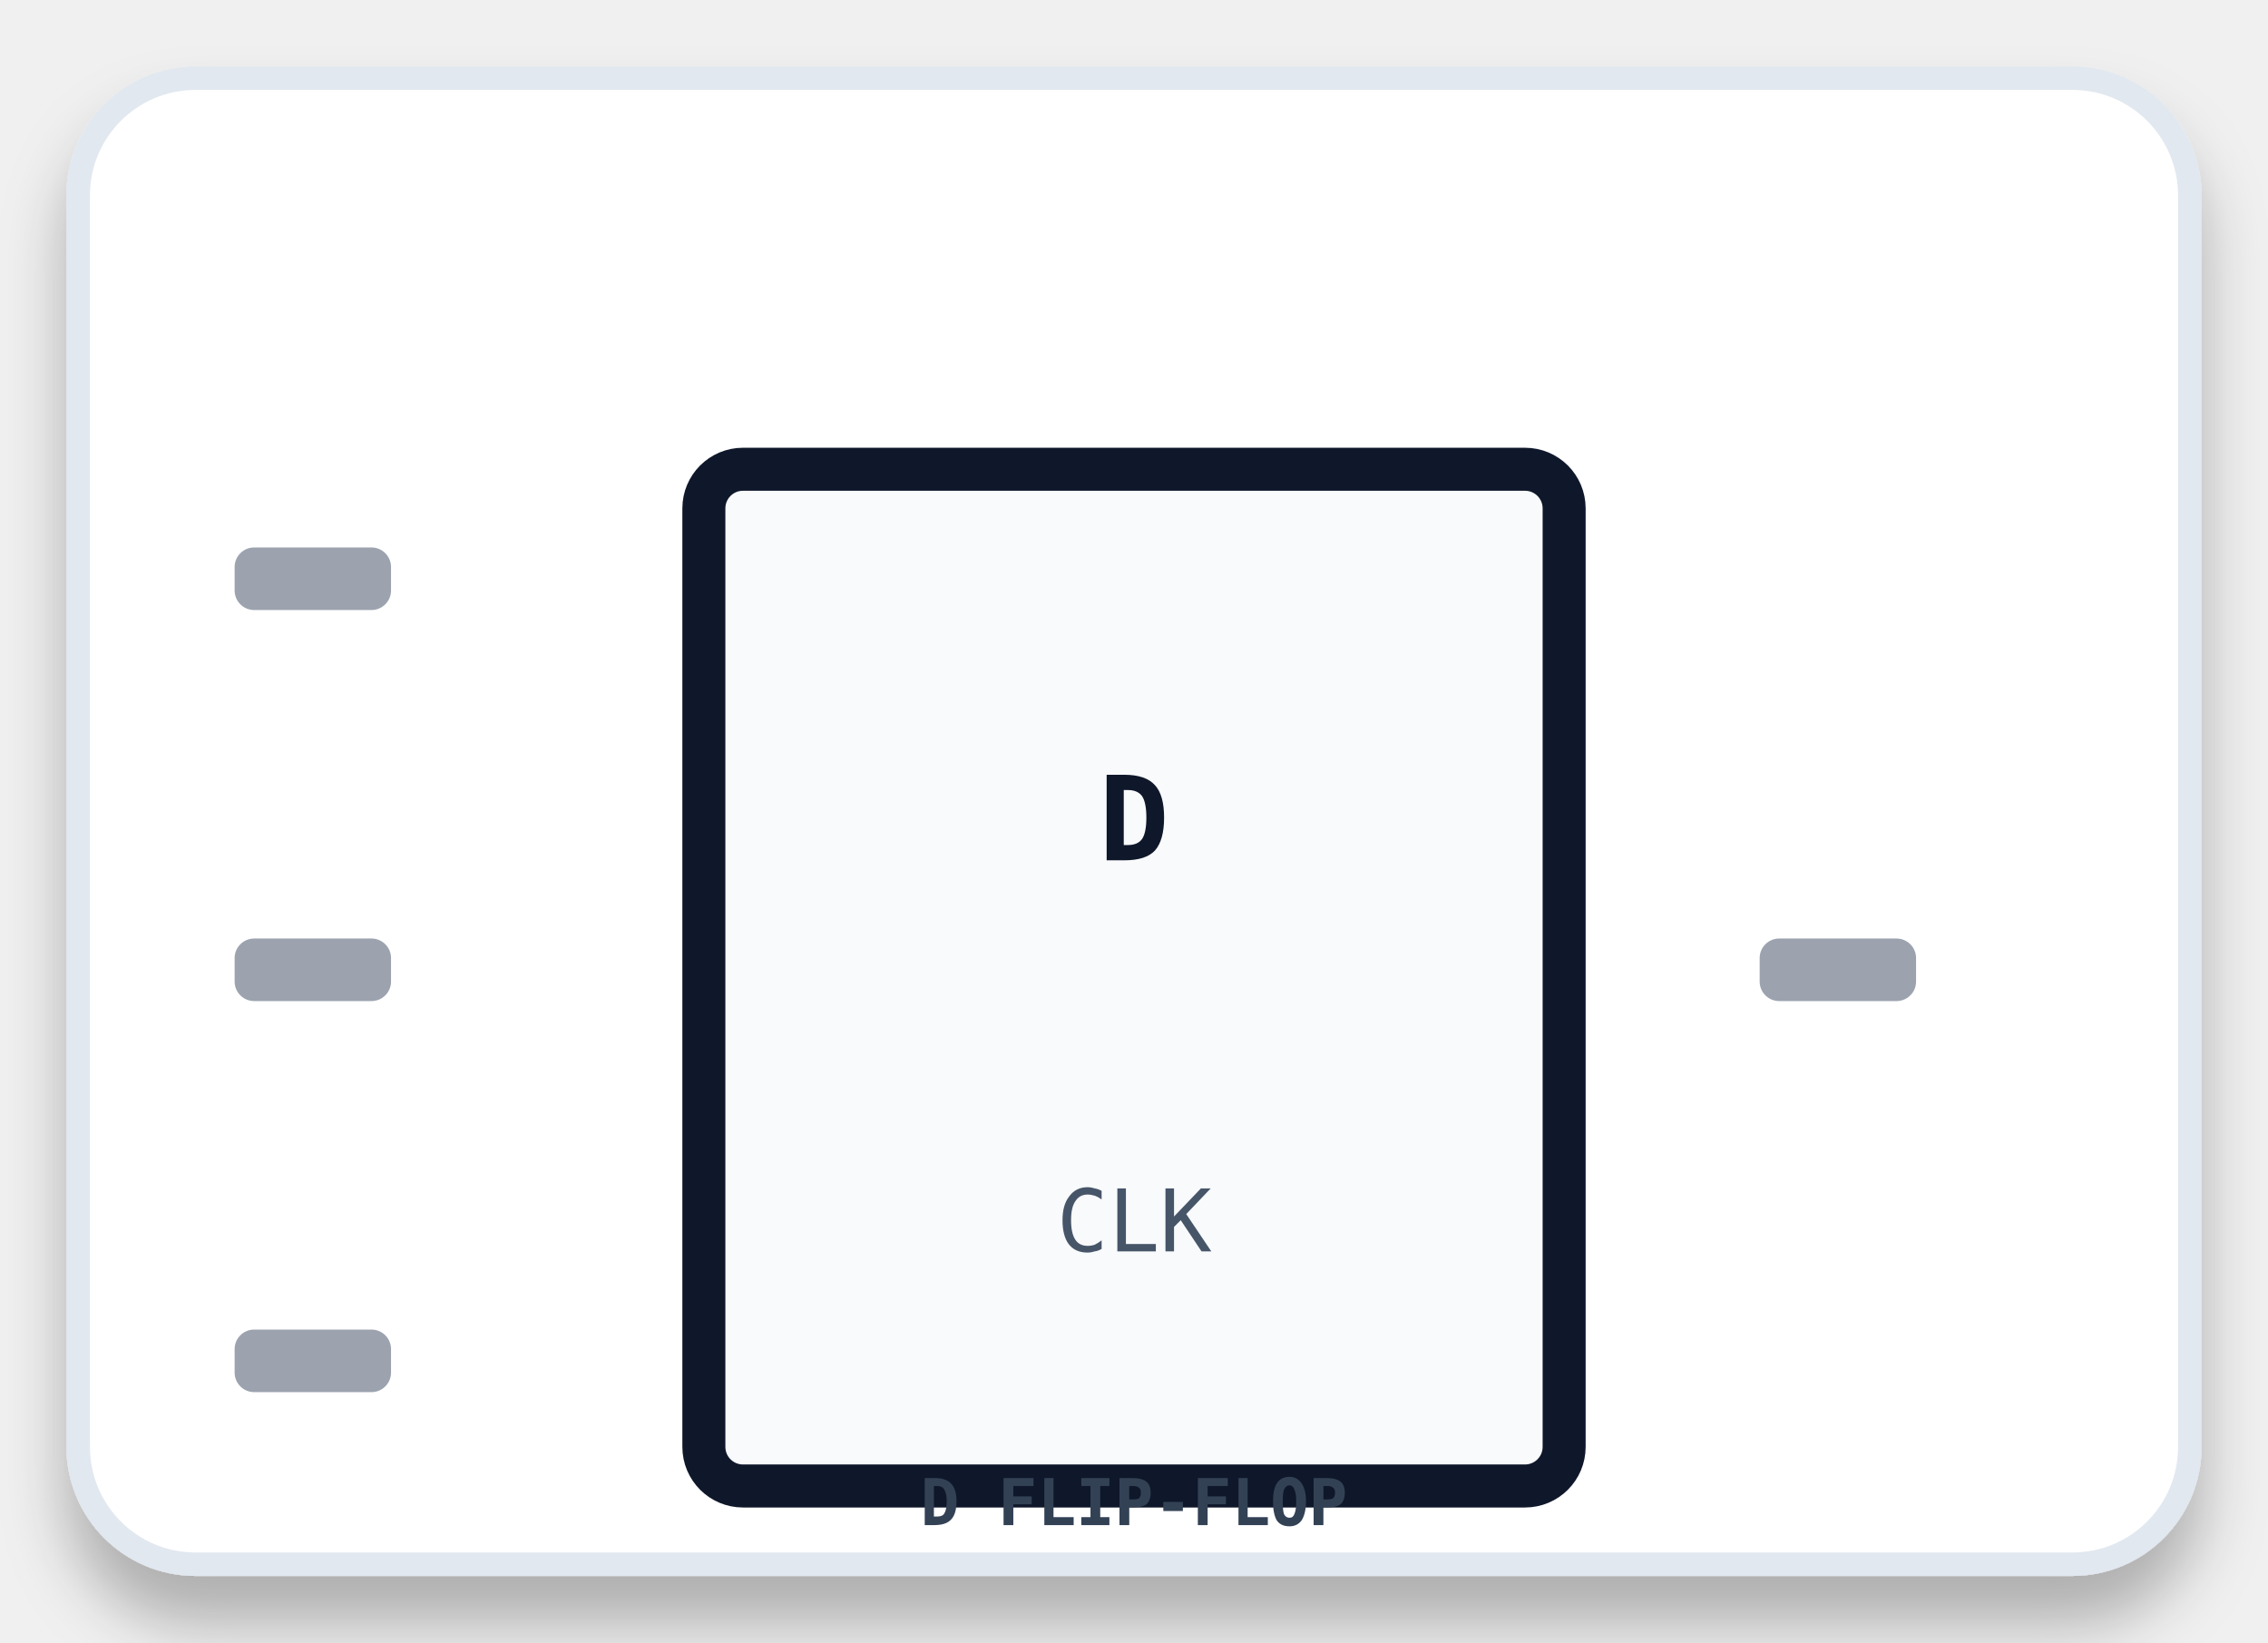
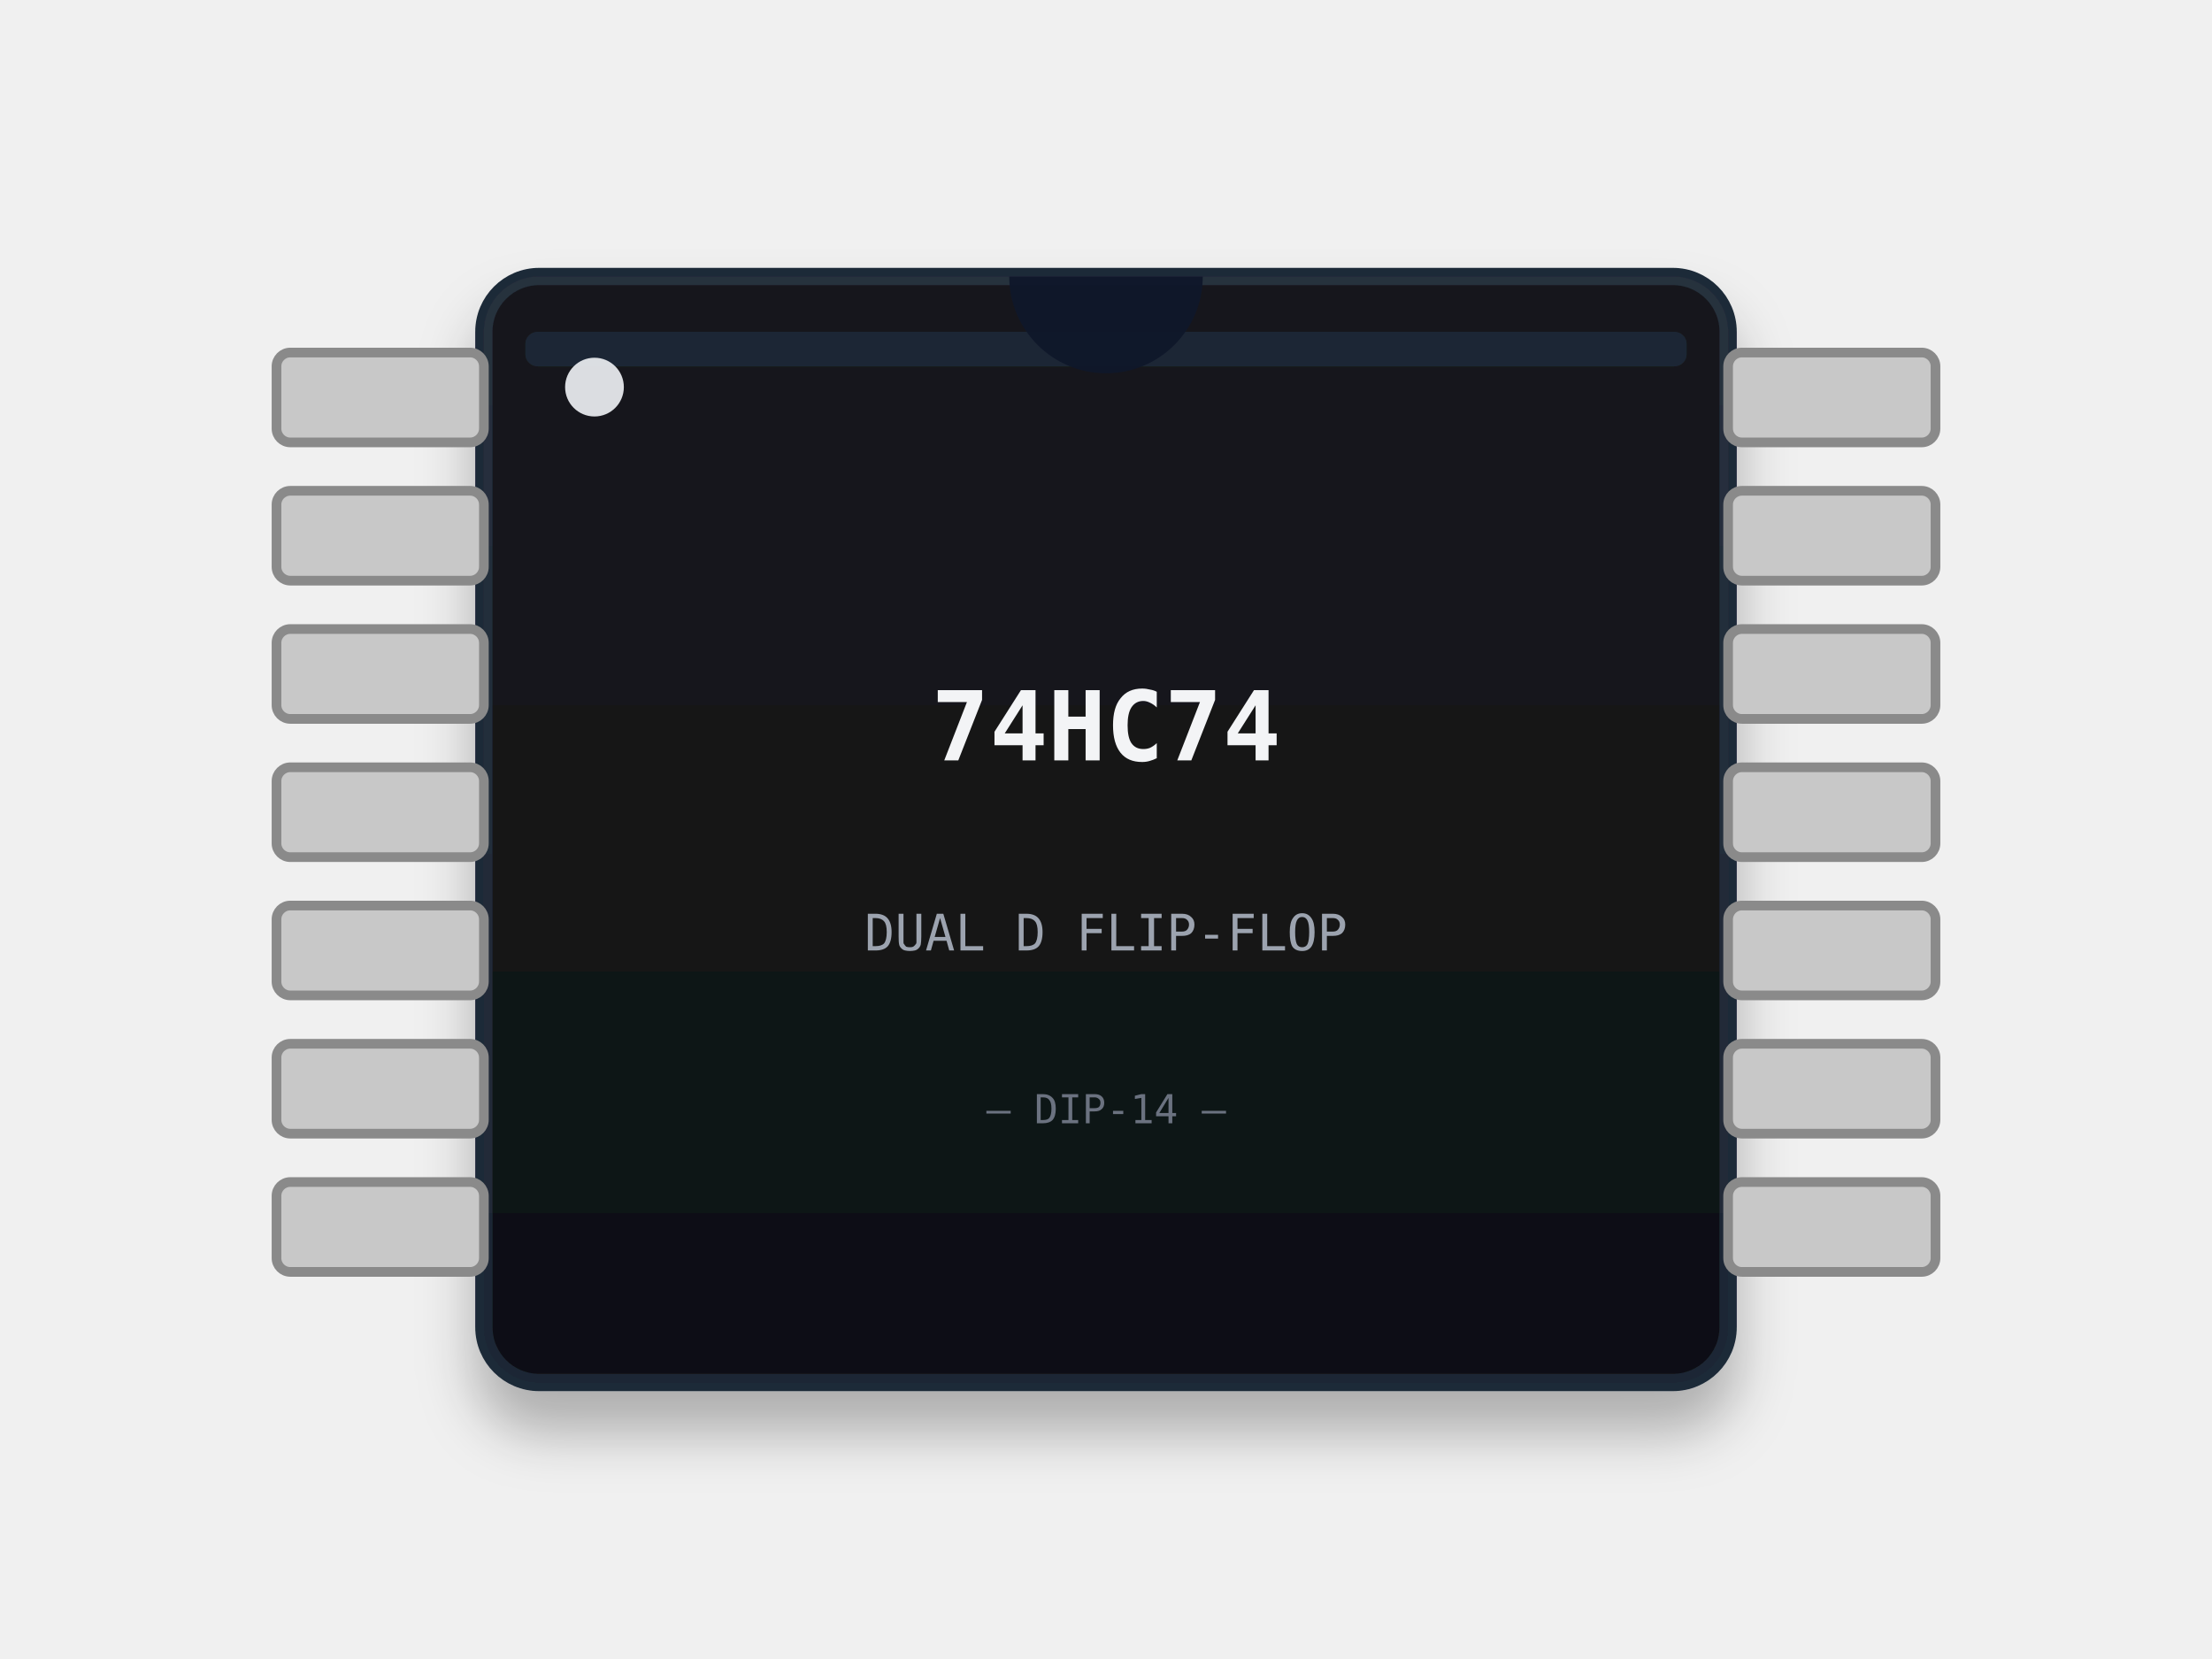
- <svg xmlns="http://www.w3.org/2000/svg" width="58" height="42" viewBox="0 0 58 42">
+ <svg xmlns="http://www.w3.org/2000/svg" width="64" height="48" viewBox="0 0 64 48">
  <defs>
    <linearGradient id="bodyGrad" x1="0" y1="0" x2="0" y2="1">
      <stop offset="0%" stop-color="#ffffff" stop-opacity="0.18" />
      <stop offset="100%" stop-color="#000000" stop-opacity="0.22" />
    </linearGradient>
-     <linearGradient id="leadGrad" x1="0" y1="0" x2="1" y2="0">
-       <stop offset="0%" stop-color="#8a8a8a" />
-       <stop offset="50%" stop-color="#e0e0e0" />
-       <stop offset="100%" stop-color="#9a9a9a" />
-     </linearGradient>
    <filter id="softShadow" x="-20%" y="-20%" width="140%" height="140%">
      <feDropShadow dx="0" dy="1.2" stdDeviation="0.8" flood-color="#000" flood-opacity="0.28" />
    </filter>
  </defs>
-   <rect x="2" y="2" width="54" height="38" rx="3" fill="#ffffff" stroke="#e2e8f0" stroke-width="0.6" filter="url(#softShadow)" />
-   <g transform="translate(6 4)">
-     <rect x="12" y="8" width="22" height="26" rx="1" fill="#f8fafc" stroke="#0f172a" stroke-width="1.1" />
-     <text x="23" y="18" text-anchor="middle" font-family="monospace" font-size="3" font-weight="700" fill="#0f172a">D</text>
-     <text x="23" y="28" text-anchor="middle" font-family="monospace" font-size="2.2" fill="#475569">CLK</text>
-     <rect x="0" y="10" width="4" height="1.6" rx="0.5" fill="#9ca3af" />
-     <rect x="0" y="20" width="4" height="1.6" rx="0.5" fill="#9ca3af" />
-     <rect x="0" y="30" width="4" height="1.6" rx="0.5" fill="#9ca3af" />
-     <rect x="39" y="20" width="4" height="1.6" rx="0.5" fill="#9ca3af" />
+   <g filter="url(#softShadow)">
+     <rect x="14.0" y="8.0" width="36" height="32" rx="1.6" fill="#0f1115" stroke="#1f2937" stroke-width="0.5" />
+     <rect x="14.0" y="8.0" width="36" height="32" rx="1.6" fill="url(#bodyGrad)" opacity="0.18" />
+     <rect x="15.2" y="9.6" width="33.6" height="1" rx="0.35" fill="#1f2937" opacity="0.9" />
  </g>
-   <text x="29" y="39" text-anchor="middle" font-family="monospace" font-size="1.65" font-weight="600" fill="#334155">D FLIP-FLOP</text>
+   <rect x="8.0" y="10.2" width="6" height="2.6" rx="0.4" fill="#c8c8c8" stroke="#8a8a8a" stroke-width="0.28" />
+   <rect x="50.0" y="10.2" width="6" height="2.6" rx="0.4" fill="#c8c8c8" stroke="#8a8a8a" stroke-width="0.28" />
+   <rect x="8.0" y="14.2" width="6" height="2.6" rx="0.4" fill="#c8c8c8" stroke="#8a8a8a" stroke-width="0.28" />
+   <rect x="50.0" y="14.2" width="6" height="2.6" rx="0.4" fill="#c8c8c8" stroke="#8a8a8a" stroke-width="0.28" />
+   <rect x="8.0" y="18.2" width="6" height="2.6" rx="0.4" fill="#c8c8c8" stroke="#8a8a8a" stroke-width="0.28" />
+   <rect x="50.0" y="18.2" width="6" height="2.6" rx="0.4" fill="#c8c8c8" stroke="#8a8a8a" stroke-width="0.28" />
+   <rect x="8.0" y="22.2" width="6" height="2.6" rx="0.4" fill="#c8c8c8" stroke="#8a8a8a" stroke-width="0.28" />
+   <rect x="50.0" y="22.2" width="6" height="2.6" rx="0.4" fill="#c8c8c8" stroke="#8a8a8a" stroke-width="0.28" />
+   <rect x="8.0" y="26.2" width="6" height="2.6" rx="0.4" fill="#c8c8c8" stroke="#8a8a8a" stroke-width="0.28" />
+   <rect x="50.0" y="26.2" width="6" height="2.6" rx="0.4" fill="#c8c8c8" stroke="#8a8a8a" stroke-width="0.28" />
+   <rect x="8.0" y="30.2" width="6" height="2.6" rx="0.4" fill="#c8c8c8" stroke="#8a8a8a" stroke-width="0.28" />
+   <rect x="50.0" y="30.2" width="6" height="2.6" rx="0.4" fill="#c8c8c8" stroke="#8a8a8a" stroke-width="0.28" />
+   <rect x="8.0" y="34.2" width="6" height="2.6" rx="0.4" fill="#c8c8c8" stroke="#8a8a8a" stroke-width="0.28" />
+   <rect x="50.0" y="34.2" width="6" height="2.6" rx="0.4" fill="#c8c8c8" stroke="#8a8a8a" stroke-width="0.28" />
+   <path d="M29.2 8.0 A2.8 2.8 0 0 0 34.8 8.0 Z" fill="#0f172a" opacity="0.95" />
+   <circle cx="17.2" cy="11.2" r="0.85" fill="#e5e7eb" opacity="0.95" />
+   <text x="32.0" y="22.0" text-anchor="middle" font-family="monospace" font-size="2.8" font-weight="700" fill="#f3f4f6">74HC74</text>
+   <text x="32.0" y="27.5" text-anchor="middle" font-family="monospace" font-size="1.45" fill="#9ca3af">DUAL D FLIP-FLOP</text>
+   <text x="32.0" y="32.5" text-anchor="middle" font-family="monospace" font-size="1.15" fill="#6b7280">— DIP-14 —</text>
</svg>
